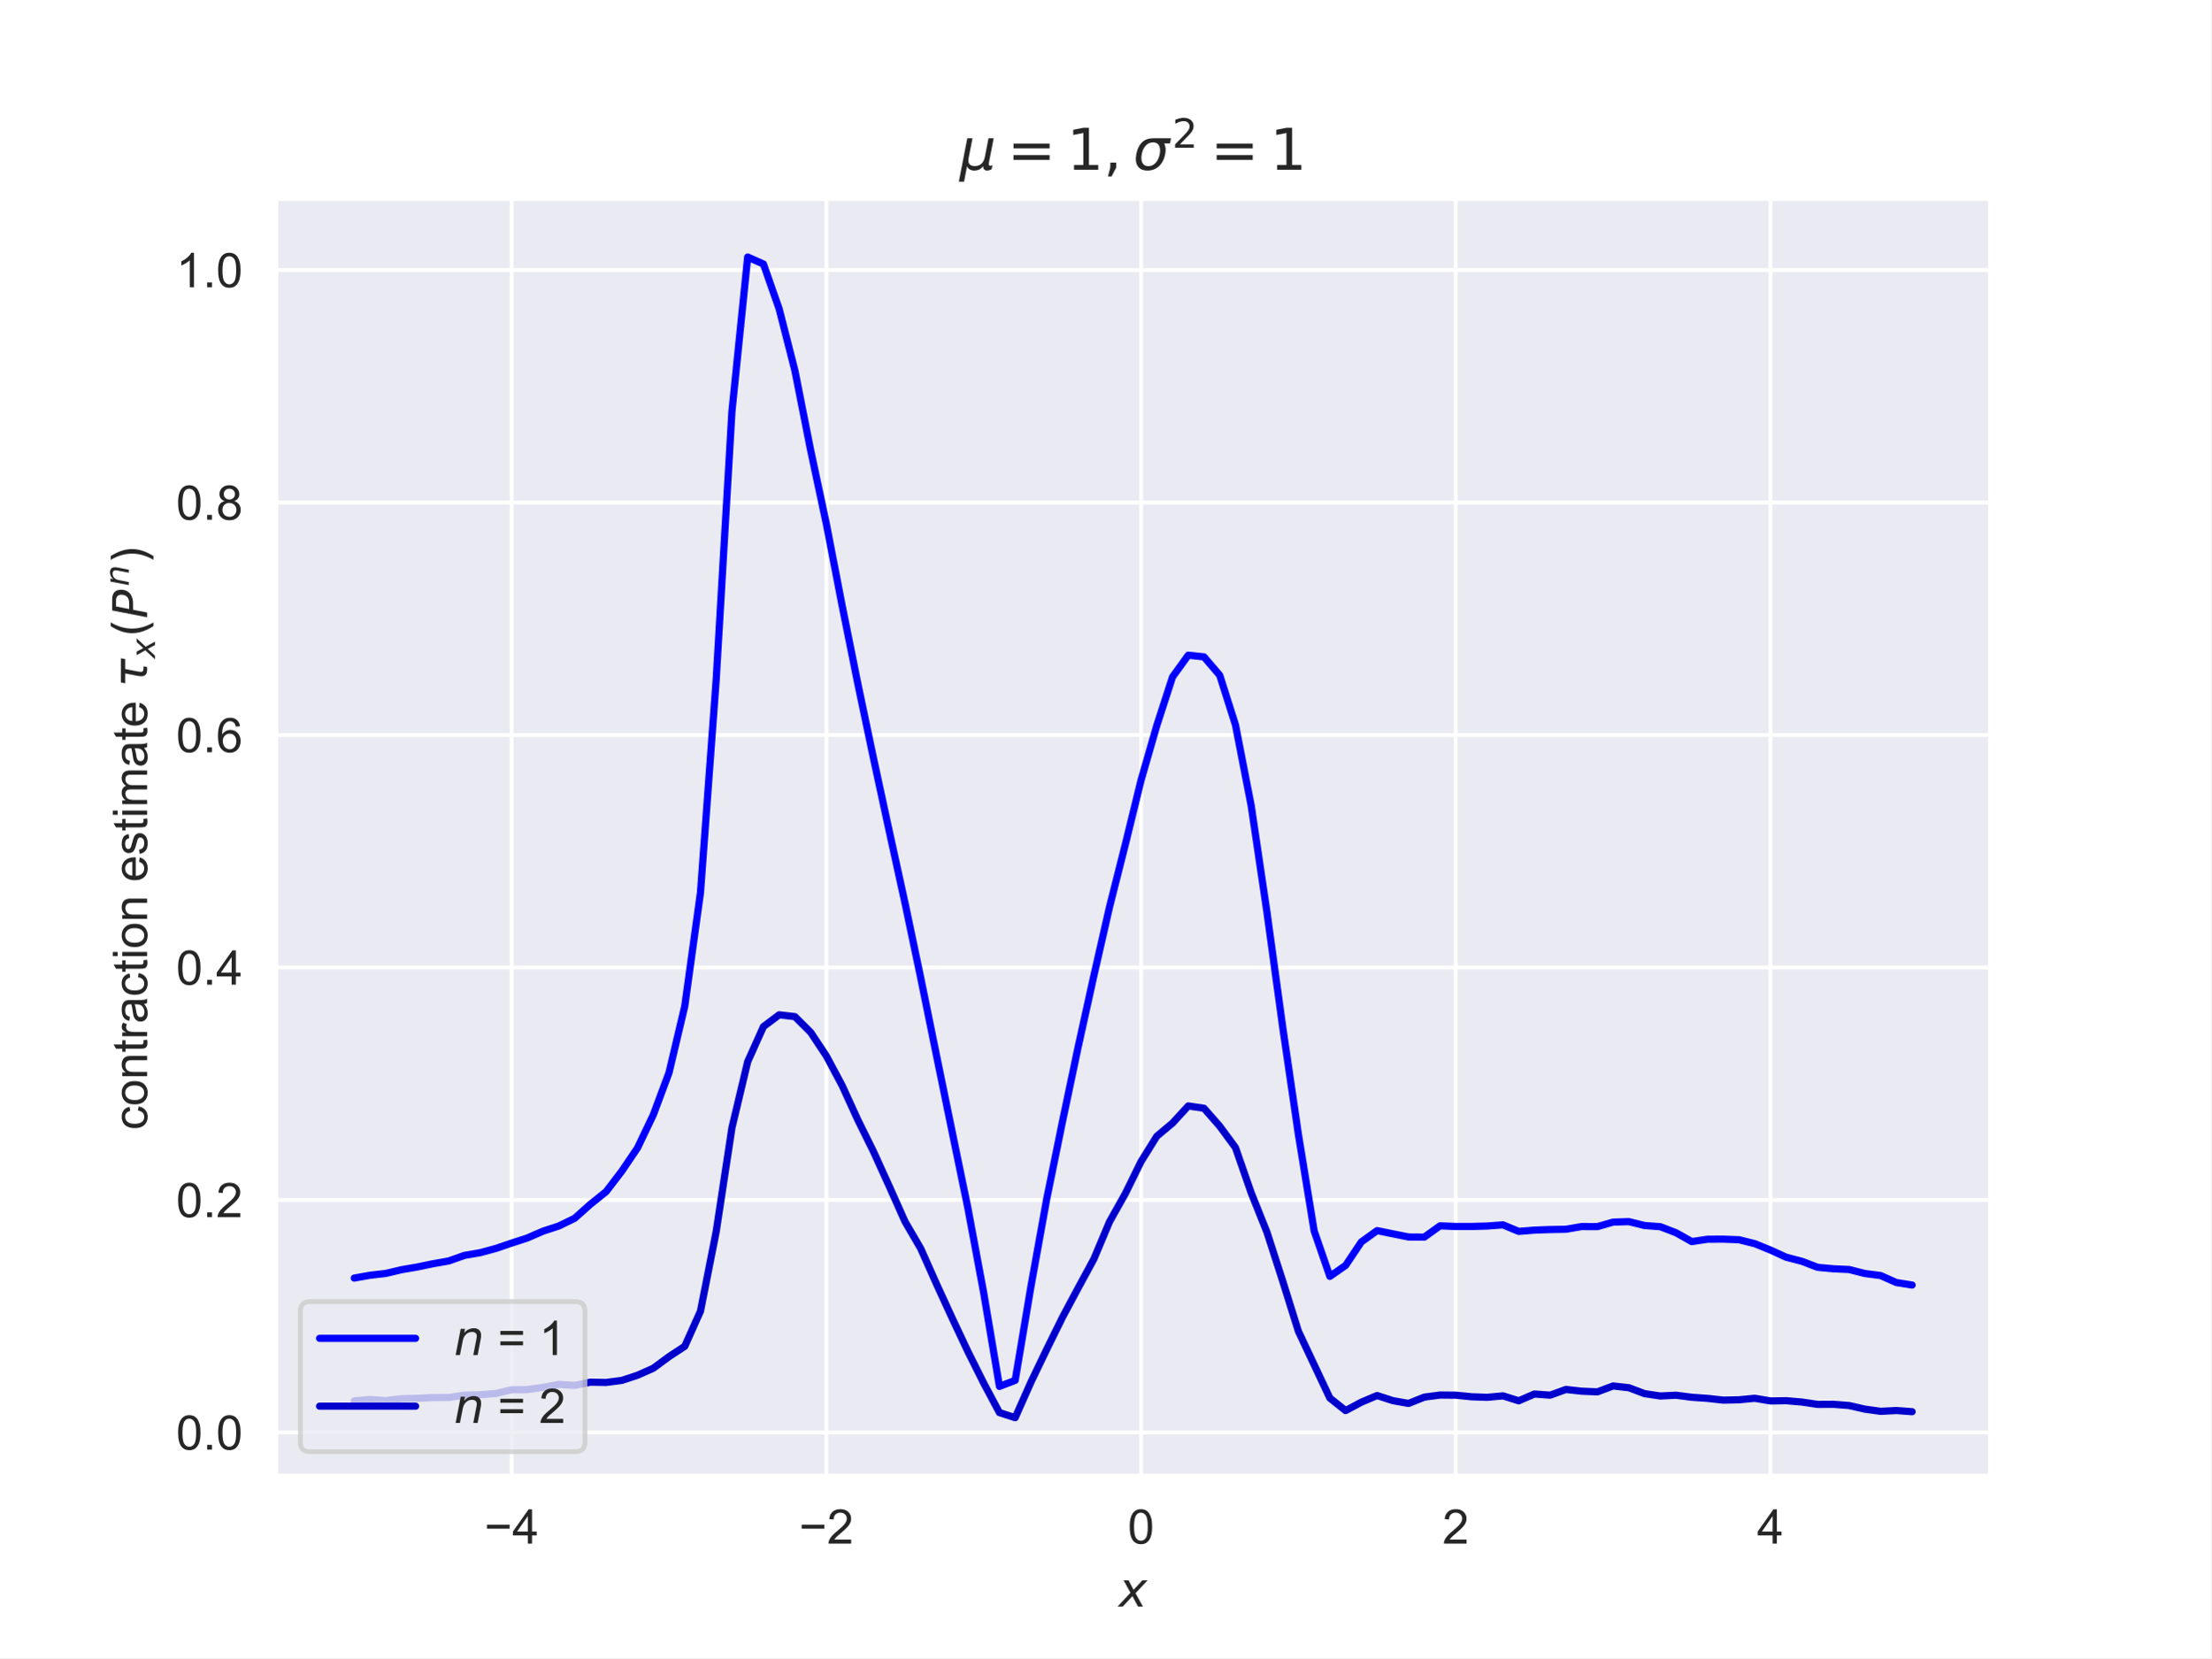
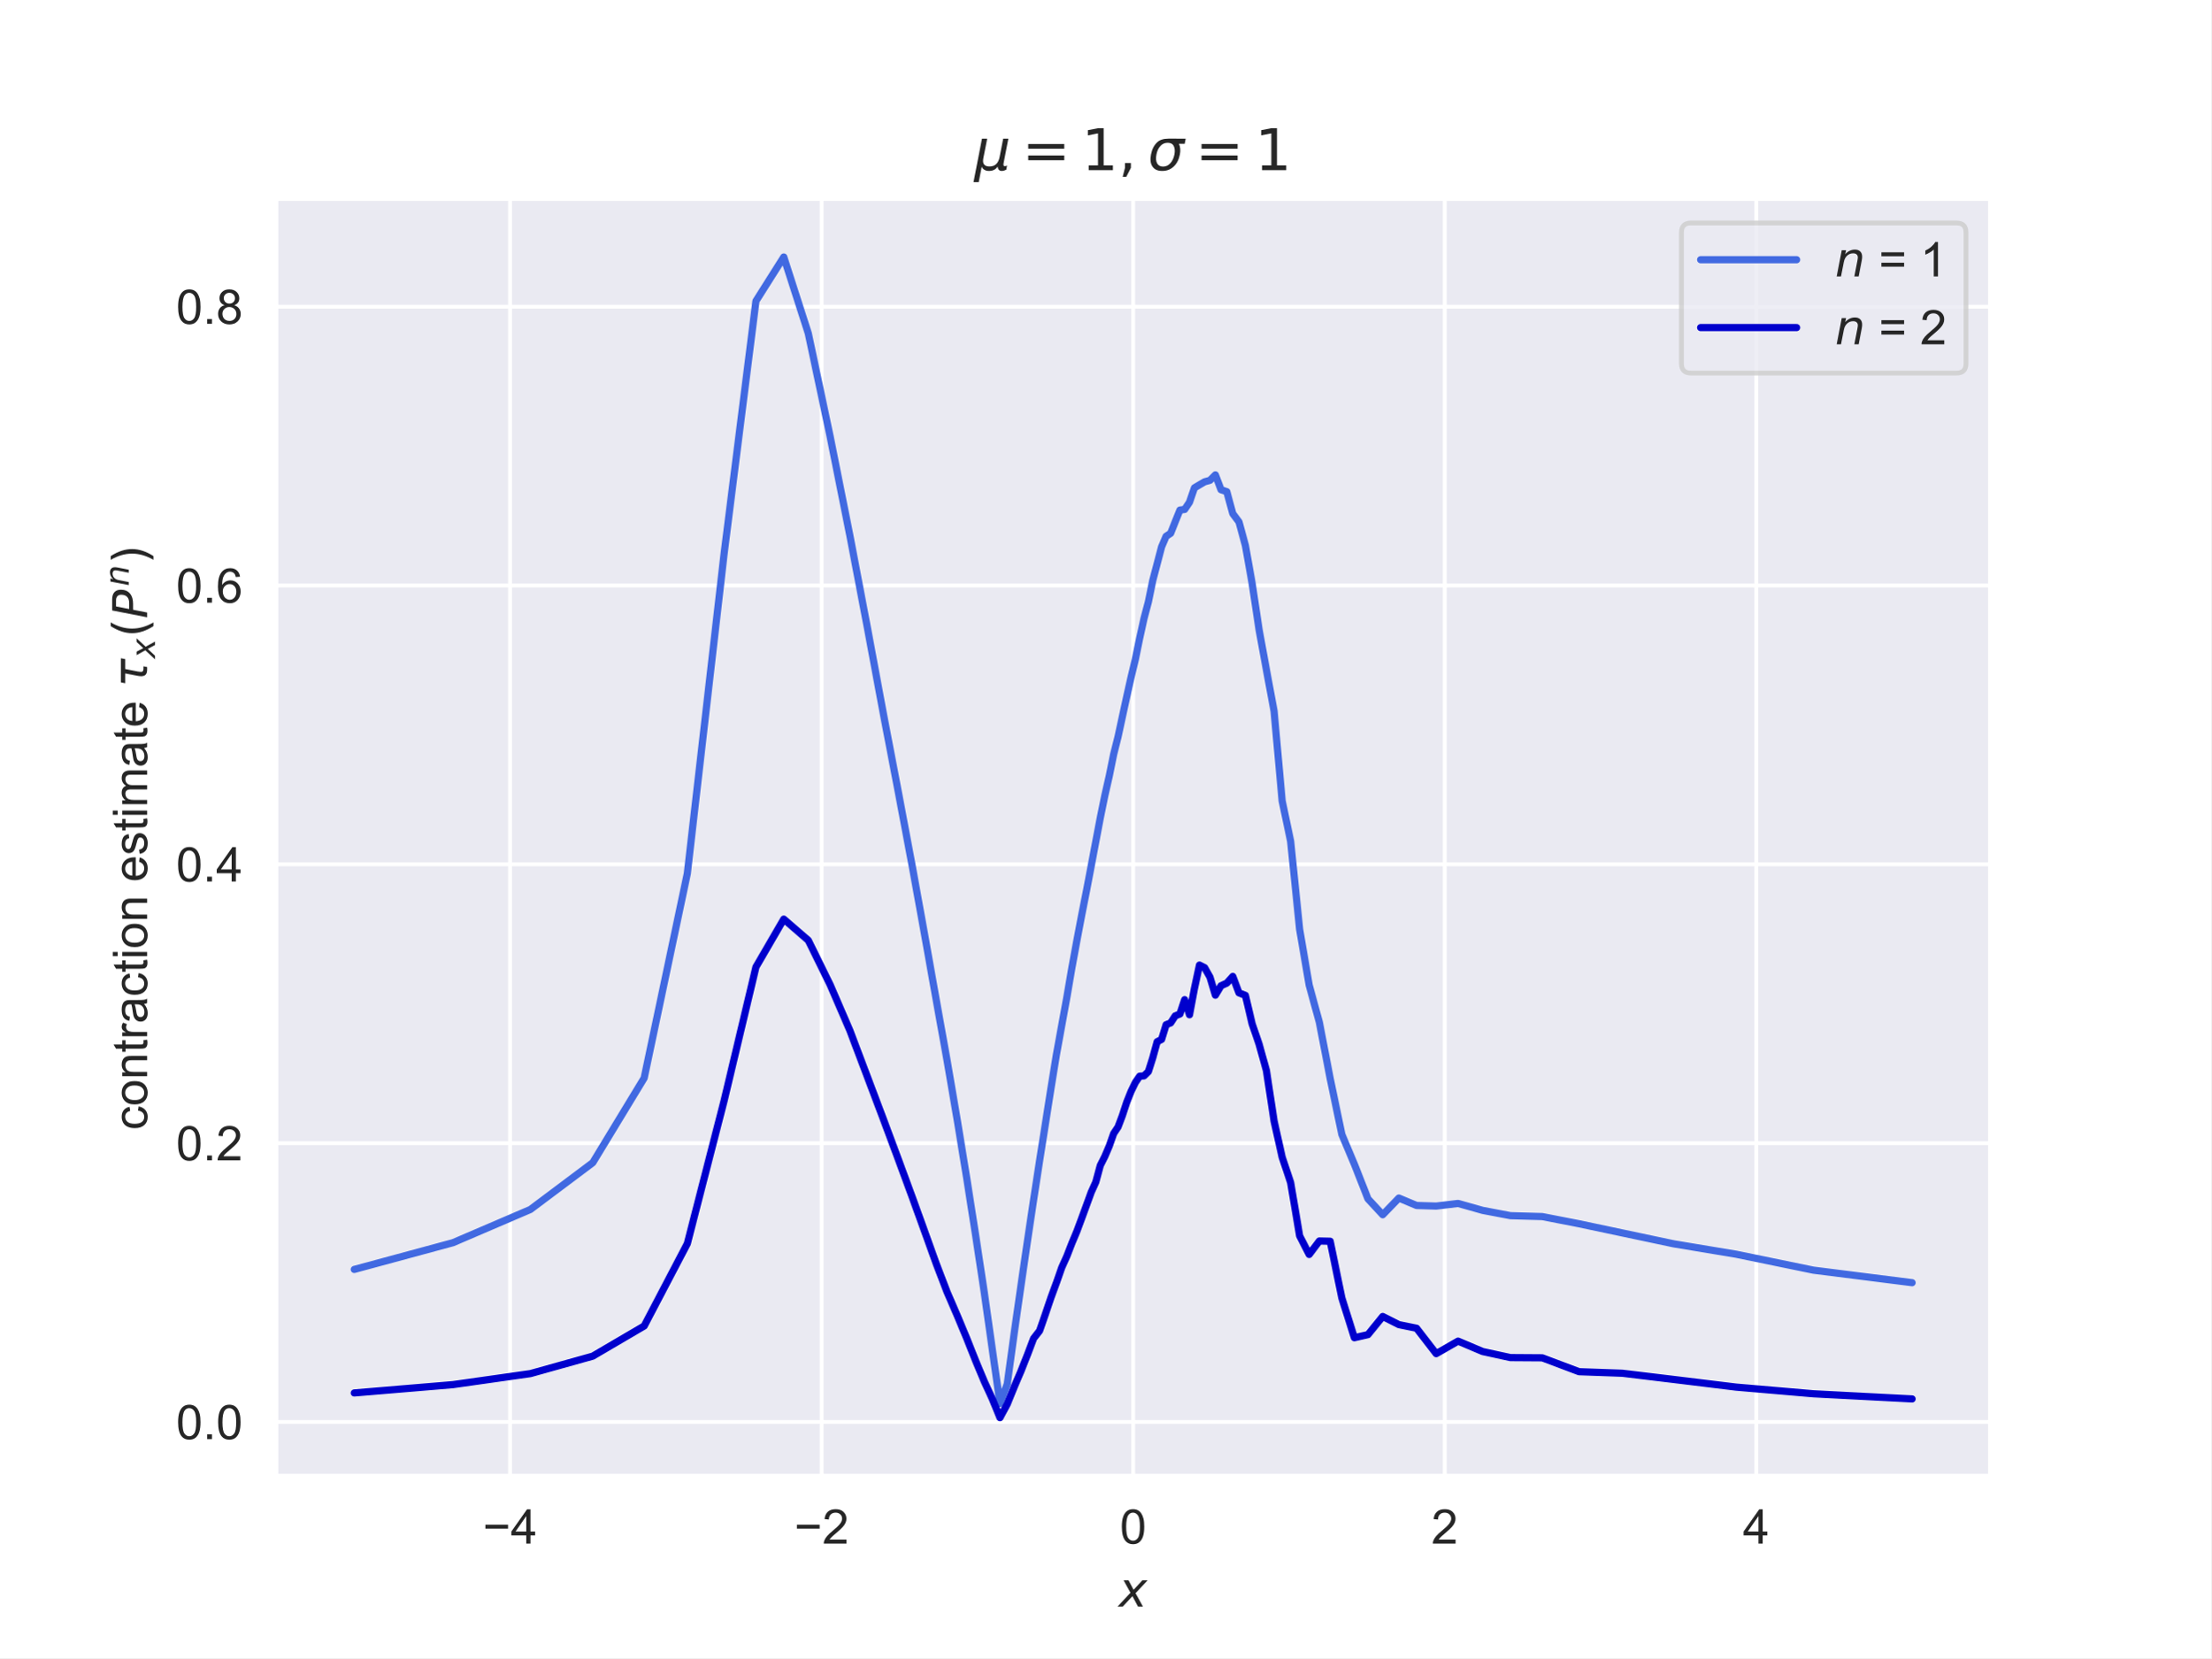
<svg xmlns="http://www.w3.org/2000/svg" xmlns:xlink="http://www.w3.org/1999/xlink" width="460.8pt" height="345.6pt" viewBox="0 0 460.8 345.6" version="1.1">
  <defs>
    <style type="text/css">*{stroke-linejoin: round; stroke-linecap: butt}</style>
  </defs>
  <g id="figure_1">
    <g id="patch_1">
      <path d="M 0 345.6  L 460.8 345.6  L 460.8 0  L 0 0  z " style="fill: #ffffff" />
    </g>
    <g id="axes_1">
      <g id="patch_2">
        <path d="M 57.6 307.584  L 414.72 307.584  L 414.72 41.472  L 57.6 41.472  z " style="fill: #eaeaf2" />
      </g>
      <g id="matplotlib.axis_1">
        <g id="xtick_1">
          <g id="line2d_1">
-             <path d="M 106.626 307.584  L 106.626 41.472  " clip-path="url(#p2a787a9750)" style="fill: none; stroke: #ffffff; stroke-width: 0.8; stroke-linecap: round" />
+             <path d="M 106.298 307.584  L 106.298 41.472  " clip-path="url(#pebc0d4efb3)" style="fill: none; stroke: #ffffff; stroke-width: 0.8; stroke-linecap: round" />
          </g>
          <g id="text_1">
-             <g style="fill: #262626" transform="translate(100.9254 321.7418) scale(0.1 -0.1)">
+             <g style="fill: #262626" transform="translate(100.5974 321.7418) scale(0.1 -0.1)">
              <defs>
                <path id="ArialMT-2212" d="M 3381 1997  L 356 1997  L 356 2522  L 3381 2522  L 3381 1997  z " transform="scale(0.015625)" />
                <path id="ArialMT-34" d="M 2069 0  L 2069 1097  L 81 1097  L 81 1613  L 2172 4581  L 2631 4581  L 2631 1613  L 3250 1613  L 3250 1097  L 2631 1097  L 2631 0  L 2069 0  z M 2069 1613  L 2069 3678  L 634 1613  L 2069 1613  z " transform="scale(0.015625)" />
              </defs>
              <use xlink:href="#ArialMT-2212" />
              <use xlink:href="#ArialMT-34" transform="translate(58.39844 0)" />
            </g>
          </g>
        </g>
        <g id="xtick_2">
          <g id="line2d_2">
-             <path d="M 172.213 307.584  L 172.213 41.472  " clip-path="url(#p2a787a9750)" style="fill: none; stroke: #ffffff; stroke-width: 0.8; stroke-linecap: round" />
+             <path d="M 171.229 307.584  L 171.229 41.472  " clip-path="url(#pebc0d4efb3)" style="fill: none; stroke: #ffffff; stroke-width: 0.8; stroke-linecap: round" />
          </g>
          <g id="text_2">
-             <g style="fill: #262626" transform="translate(166.5122 321.7418) scale(0.1 -0.1)">
+             <g style="fill: #262626" transform="translate(165.5283 321.7418) scale(0.1 -0.1)">
              <defs>
                <path id="ArialMT-32" d="M 3222 541  L 3222 0  L 194 0  Q 188 203 259 391  Q 375 700 629 1000  Q 884 1300 1366 1694  Q 2113 2306 2375 2664  Q 2638 3022 2638 3341  Q 2638 3675 2398 3904  Q 2159 4134 1775 4134  Q 1369 4134 1125 3890  Q 881 3647 878 3216  L 300 3275  Q 359 3922 746 4261  Q 1134 4600 1788 4600  Q 2447 4600 2831 4234  Q 3216 3869 3216 3328  Q 3216 3053 3103 2787  Q 2991 2522 2730 2228  Q 2469 1934 1863 1422  Q 1356 997 1212 845  Q 1069 694 975 541  L 3222 541  z " transform="scale(0.015625)" />
              </defs>
              <use xlink:href="#ArialMT-2212" />
              <use xlink:href="#ArialMT-32" transform="translate(58.39844 0)" />
            </g>
          </g>
        </g>
        <g id="xtick_3">
          <g id="line2d_3">
-             <path d="M 237.8 307.584  L 237.8 41.472  " clip-path="url(#p2a787a9750)" style="fill: none; stroke: #ffffff; stroke-width: 0.8; stroke-linecap: round" />
+             <path d="M 236.16 307.584  L 236.16 41.472  " clip-path="url(#pebc0d4efb3)" style="fill: none; stroke: #ffffff; stroke-width: 0.8; stroke-linecap: round" />
          </g>
          <g id="text_3">
-             <g style="fill: #262626" transform="translate(235.0194 321.7418) scale(0.1 -0.1)">
+             <g style="fill: #262626" transform="translate(233.3795 321.7418) scale(0.1 -0.1)">
              <defs>
                <path id="ArialMT-30" d="M 266 2259  Q 266 3072 433 3567  Q 600 4063 929 4331  Q 1259 4600 1759 4600  Q 2128 4600 2406 4451  Q 2684 4303 2865 4023  Q 3047 3744 3150 3342  Q 3253 2941 3253 2259  Q 3253 1453 3087 958  Q 2922 463 2592 192  Q 2263 -78 1759 -78  Q 1097 -78 719 397  Q 266 969 266 2259  z M 844 2259  Q 844 1131 1108 757  Q 1372 384 1759 384  Q 2147 384 2411 759  Q 2675 1134 2675 2259  Q 2675 3391 2411 3762  Q 2147 4134 1753 4134  Q 1366 4134 1134 3806  Q 844 3388 844 2259  z " transform="scale(0.015625)" />
              </defs>
              <use xlink:href="#ArialMT-30" />
            </g>
          </g>
        </g>
        <g id="xtick_4">
          <g id="line2d_4">
-             <path d="M 303.387 307.584  L 303.387 41.472  " clip-path="url(#p2a787a9750)" style="fill: none; stroke: #ffffff; stroke-width: 0.8; stroke-linecap: round" />
+             <path d="M 301.091 307.584  L 301.091 41.472  " clip-path="url(#pebc0d4efb3)" style="fill: none; stroke: #ffffff; stroke-width: 0.8; stroke-linecap: round" />
          </g>
          <g id="text_4">
-             <g style="fill: #262626" transform="translate(300.6062 321.7418) scale(0.1 -0.1)">
+             <g style="fill: #262626" transform="translate(298.3104 321.7418) scale(0.1 -0.1)">
              <use xlink:href="#ArialMT-32" />
            </g>
          </g>
        </g>
        <g id="xtick_5">
          <g id="line2d_5">
-             <path d="M 368.974 307.584  L 368.974 41.472  " clip-path="url(#p2a787a9750)" style="fill: none; stroke: #ffffff; stroke-width: 0.8; stroke-linecap: round" />
+             <path d="M 366.022 307.584  L 366.022 41.472  " clip-path="url(#pebc0d4efb3)" style="fill: none; stroke: #ffffff; stroke-width: 0.8; stroke-linecap: round" />
          </g>
          <g id="text_5">
-             <g style="fill: #262626" transform="translate(366.193 321.7418) scale(0.1 -0.1)">
+             <g style="fill: #262626" transform="translate(363.2413 321.7418) scale(0.1 -0.1)">
              <use xlink:href="#ArialMT-34" />
            </g>
          </g>
        </g>
        <g id="text_6">
          <g style="fill: #262626" transform="translate(233.16 334.8871) scale(0.1 -0.1)">
            <defs>
              <path id="DejaVuSans-Oblique-78" d="M 3841 3500  L 2234 1784  L 3219 0  L 2559 0  L 1819 1388  L 531 0  L -166 0  L 1556 1844  L 641 3500  L 1300 3500  L 1972 2234  L 3144 3500  L 3841 3500  z " transform="scale(0.015625)" />
            </defs>
            <use xlink:href="#DejaVuSans-Oblique-78" transform="translate(0 0.3125)" />
          </g>
        </g>
      </g>
      <g id="matplotlib.axis_2">
        <g id="ytick_1">
          <g id="line2d_6">
-             <path d="M 57.6 298.573  L 414.72 298.573  " clip-path="url(#p2a787a9750)" style="fill: none; stroke: #ffffff; stroke-width: 0.8; stroke-linecap: round" />
+             <path d="M 57.6 296.385  L 414.72 296.385  " clip-path="url(#pebc0d4efb3)" style="fill: none; stroke: #ffffff; stroke-width: 0.8; stroke-linecap: round" />
          </g>
          <g id="text_7">
-             <g style="fill: #262626" transform="translate(36.7 302.1515) scale(0.1 -0.1)">
+             <g style="fill: #262626" transform="translate(36.7 299.9639) scale(0.1 -0.1)">
              <defs>
                <path id="ArialMT-2e" d="M 581 0  L 581 641  L 1222 641  L 1222 0  L 581 0  z " transform="scale(0.015625)" />
              </defs>
              <use xlink:href="#ArialMT-30" />
              <use xlink:href="#ArialMT-2e" transform="translate(55.61523 0)" />
              <use xlink:href="#ArialMT-30" transform="translate(83.39844 0)" />
            </g>
          </g>
        </g>
        <g id="ytick_2">
          <g id="line2d_7">
-             <path d="M 57.6 250.115  L 414.72 250.115  " clip-path="url(#p2a787a9750)" style="fill: none; stroke: #ffffff; stroke-width: 0.8; stroke-linecap: round" />
+             <path d="M 57.6 238.267  L 414.72 238.267  " clip-path="url(#pebc0d4efb3)" style="fill: none; stroke: #ffffff; stroke-width: 0.8; stroke-linecap: round" />
          </g>
          <g id="text_8">
-             <g style="fill: #262626" transform="translate(36.7 253.694) scale(0.1 -0.1)">
+             <g style="fill: #262626" transform="translate(36.7 241.8462) scale(0.1 -0.1)">
              <use xlink:href="#ArialMT-30" />
              <use xlink:href="#ArialMT-2e" transform="translate(55.61523 0)" />
              <use xlink:href="#ArialMT-32" transform="translate(83.39844 0)" />
            </g>
          </g>
        </g>
        <g id="ytick_3">
          <g id="line2d_8">
-             <path d="M 57.6 201.658  L 414.72 201.658  " clip-path="url(#p2a787a9750)" style="fill: none; stroke: #ffffff; stroke-width: 0.8; stroke-linecap: round" />
+             <path d="M 57.6 180.15  L 414.72 180.15  " clip-path="url(#pebc0d4efb3)" style="fill: none; stroke: #ffffff; stroke-width: 0.8; stroke-linecap: round" />
          </g>
          <g id="text_9">
-             <g style="fill: #262626" transform="translate(36.7 205.2366) scale(0.1 -0.1)">
+             <g style="fill: #262626" transform="translate(36.7 183.7286) scale(0.1 -0.1)">
              <use xlink:href="#ArialMT-30" />
              <use xlink:href="#ArialMT-2e" transform="translate(55.61523 0)" />
              <use xlink:href="#ArialMT-34" transform="translate(83.39844 0)" />
            </g>
          </g>
        </g>
        <g id="ytick_4">
          <g id="line2d_9">
-             <path d="M 57.6 153.2  L 414.72 153.2  " clip-path="url(#p2a787a9750)" style="fill: none; stroke: #ffffff; stroke-width: 0.8; stroke-linecap: round" />
+             <path d="M 57.6 122.032  L 414.72 122.032  " clip-path="url(#pebc0d4efb3)" style="fill: none; stroke: #ffffff; stroke-width: 0.8; stroke-linecap: round" />
          </g>
          <g id="text_10">
-             <g style="fill: #262626" transform="translate(36.7 156.7792) scale(0.1 -0.1)">
+             <g style="fill: #262626" transform="translate(36.7 125.6109) scale(0.1 -0.1)">
              <defs>
                <path id="ArialMT-36" d="M 3184 3459  L 2625 3416  Q 2550 3747 2413 3897  Q 2184 4138 1850 4138  Q 1581 4138 1378 3988  Q 1113 3794 959 3422  Q 806 3050 800 2363  Q 1003 2672 1297 2822  Q 1591 2972 1913 2972  Q 2475 2972 2870 2558  Q 3266 2144 3266 1488  Q 3266 1056 3080 686  Q 2894 316 2569 119  Q 2244 -78 1831 -78  Q 1128 -78 684 439  Q 241 956 241 2144  Q 241 3472 731 4075  Q 1159 4600 1884 4600  Q 2425 4600 2770 4297  Q 3116 3994 3184 3459  z M 888 1484  Q 888 1194 1011 928  Q 1134 663 1356 523  Q 1578 384 1822 384  Q 2178 384 2434 671  Q 2691 959 2691 1453  Q 2691 1928 2437 2201  Q 2184 2475 1800 2475  Q 1419 2475 1153 2201  Q 888 1928 888 1484  z " transform="scale(0.015625)" />
              </defs>
              <use xlink:href="#ArialMT-30" />
              <use xlink:href="#ArialMT-2e" transform="translate(55.61523 0)" />
              <use xlink:href="#ArialMT-36" transform="translate(83.39844 0)" />
            </g>
          </g>
        </g>
        <g id="ytick_5">
          <g id="line2d_10">
-             <path d="M 57.6 104.743  L 414.72 104.743  " clip-path="url(#p2a787a9750)" style="fill: none; stroke: #ffffff; stroke-width: 0.8; stroke-linecap: round" />
+             <path d="M 57.6 63.914  L 414.72 63.914  " clip-path="url(#pebc0d4efb3)" style="fill: none; stroke: #ffffff; stroke-width: 0.8; stroke-linecap: round" />
          </g>
          <g id="text_11">
-             <g style="fill: #262626" transform="translate(36.7 108.3218) scale(0.1 -0.1)">
+             <g style="fill: #262626" transform="translate(36.7 67.49324) scale(0.1 -0.1)">
              <defs>
                <path id="ArialMT-38" d="M 1131 2484  Q 781 2613 612 2850  Q 444 3088 444 3419  Q 444 3919 803 4259  Q 1163 4600 1759 4600  Q 2359 4600 2725 4251  Q 3091 3903 3091 3403  Q 3091 3084 2923 2848  Q 2756 2613 2416 2484  Q 2838 2347 3058 2040  Q 3278 1734 3278 1309  Q 3278 722 2862 322  Q 2447 -78 1769 -78  Q 1091 -78 675 323  Q 259 725 259 1325  Q 259 1772 486 2073  Q 713 2375 1131 2484  z M 1019 3438  Q 1019 3113 1228 2906  Q 1438 2700 1772 2700  Q 2097 2700 2305 2904  Q 2513 3109 2513 3406  Q 2513 3716 2298 3927  Q 2084 4138 1766 4138  Q 1444 4138 1231 3931  Q 1019 3725 1019 3438  z M 838 1322  Q 838 1081 952 856  Q 1066 631 1291 507  Q 1516 384 1775 384  Q 2178 384 2440 643  Q 2703 903 2703 1303  Q 2703 1709 2433 1975  Q 2163 2241 1756 2241  Q 1359 2241 1098 1978  Q 838 1716 838 1322  z " transform="scale(0.015625)" />
              </defs>
              <use xlink:href="#ArialMT-30" />
              <use xlink:href="#ArialMT-2e" transform="translate(55.61523 0)" />
              <use xlink:href="#ArialMT-38" transform="translate(83.39844 0)" />
            </g>
          </g>
        </g>
-         <g id="ytick_6">
-           <g id="line2d_11">
-             <path d="M 57.6 56.285  L 414.72 56.285  " clip-path="url(#p2a787a9750)" style="fill: none; stroke: #ffffff; stroke-width: 0.8; stroke-linecap: round" />
-           </g>
-           <g id="text_12">
-             <g style="fill: #262626" transform="translate(36.7 59.86432) scale(0.1 -0.1)">
-               <defs>
-                 <path id="ArialMT-31" d="M 2384 0  L 1822 0  L 1822 3584  Q 1619 3391 1289 3197  Q 959 3003 697 2906  L 697 3450  Q 1169 3672 1522 3987  Q 1875 4303 2022 4600  L 2384 4600  L 2384 0  z " transform="scale(0.015625)" />
-               </defs>
-               <use xlink:href="#ArialMT-31" />
-               <use xlink:href="#ArialMT-2e" transform="translate(55.61523 0)" />
-               <use xlink:href="#ArialMT-30" transform="translate(83.39844 0)" />
-             </g>
-           </g>
-         </g>
-         <g id="text_13">
+         <g id="text_12">
          <g style="fill: #262626" transform="translate(30.7125 235.528) rotate(-90) scale(0.1 -0.1)">
            <defs>
              <path id="ArialMT-63" d="M 2588 1216  L 3141 1144  Q 3050 572 2676 248  Q 2303 -75 1759 -75  Q 1078 -75 664 370  Q 250 816 250 1647  Q 250 2184 428 2587  Q 606 2991 970 3192  Q 1334 3394 1763 3394  Q 2303 3394 2647 3120  Q 2991 2847 3088 2344  L 2541 2259  Q 2463 2594 2264 2762  Q 2066 2931 1784 2931  Q 1359 2931 1093 2626  Q 828 2322 828 1663  Q 828 994 1084 691  Q 1341 388 1753 388  Q 2084 388 2306 591  Q 2528 794 2588 1216  z " transform="scale(0.015625)" />
              <path id="ArialMT-6f" d="M 213 1659  Q 213 2581 725 3025  Q 1153 3394 1769 3394  Q 2453 3394 2887 2945  Q 3322 2497 3322 1706  Q 3322 1066 3130 698  Q 2938 331 2570 128  Q 2203 -75 1769 -75  Q 1072 -75 642 372  Q 213 819 213 1659  z M 791 1659  Q 791 1022 1069 705  Q 1347 388 1769 388  Q 2188 388 2466 706  Q 2744 1025 2744 1678  Q 2744 2294 2464 2611  Q 2184 2928 1769 2928  Q 1347 2928 1069 2612  Q 791 2297 791 1659  z " transform="scale(0.015625)" />
              <path id="ArialMT-6e" d="M 422 0  L 422 3319  L 928 3319  L 928 2847  Q 1294 3394 1984 3394  Q 2284 3394 2536 3286  Q 2788 3178 2913 3003  Q 3038 2828 3088 2588  Q 3119 2431 3119 2041  L 3119 0  L 2556 0  L 2556 2019  Q 2556 2363 2490 2533  Q 2425 2703 2258 2804  Q 2091 2906 1866 2906  Q 1506 2906 1245 2678  Q 984 2450 984 1813  L 984 0  L 422 0  z " transform="scale(0.015625)" />
              <path id="ArialMT-74" d="M 1650 503  L 1731 6  Q 1494 -44 1306 -44  Q 1000 -44 831 53  Q 663 150 594 308  Q 525 466 525 972  L 525 2881  L 113 2881  L 113 3319  L 525 3319  L 525 4141  L 1084 4478  L 1084 3319  L 1650 3319  L 1650 2881  L 1084 2881  L 1084 941  Q 1084 700 1114 631  Q 1144 563 1211 522  Q 1278 481 1403 481  Q 1497 481 1650 503  z " transform="scale(0.015625)" />
              <path id="ArialMT-72" d="M 416 0  L 416 3319  L 922 3319  L 922 2816  Q 1116 3169 1280 3281  Q 1444 3394 1641 3394  Q 1925 3394 2219 3213  L 2025 2691  Q 1819 2813 1613 2813  Q 1428 2813 1281 2702  Q 1134 2591 1072 2394  Q 978 2094 978 1738  L 978 0  L 416 0  z " transform="scale(0.015625)" />
              <path id="ArialMT-61" d="M 2588 409  Q 2275 144 1986 34  Q 1697 -75 1366 -75  Q 819 -75 525 192  Q 231 459 231 875  Q 231 1119 342 1320  Q 453 1522 633 1644  Q 813 1766 1038 1828  Q 1203 1872 1538 1913  Q 2219 1994 2541 2106  Q 2544 2222 2544 2253  Q 2544 2597 2384 2738  Q 2169 2928 1744 2928  Q 1347 2928 1158 2789  Q 969 2650 878 2297  L 328 2372  Q 403 2725 575 2942  Q 747 3159 1072 3276  Q 1397 3394 1825 3394  Q 2250 3394 2515 3294  Q 2781 3194 2906 3042  Q 3031 2891 3081 2659  Q 3109 2516 3109 2141  L 3109 1391  Q 3109 606 3145 398  Q 3181 191 3288 0  L 2700 0  Q 2613 175 2588 409  z M 2541 1666  Q 2234 1541 1622 1453  Q 1275 1403 1131 1340  Q 988 1278 909 1158  Q 831 1038 831 891  Q 831 666 1001 516  Q 1172 366 1500 366  Q 1825 366 2078 508  Q 2331 650 2450 897  Q 2541 1088 2541 1459  L 2541 1666  z " transform="scale(0.015625)" />
              <path id="ArialMT-69" d="M 425 3934  L 425 4581  L 988 4581  L 988 3934  L 425 3934  z M 425 0  L 425 3319  L 988 3319  L 988 0  L 425 0  z " transform="scale(0.015625)" />
              <path id="ArialMT-20" transform="scale(0.015625)" />
              <path id="ArialMT-65" d="M 2694 1069  L 3275 997  Q 3138 488 2766 206  Q 2394 -75 1816 -75  Q 1088 -75 661 373  Q 234 822 234 1631  Q 234 2469 665 2931  Q 1097 3394 1784 3394  Q 2450 3394 2872 2941  Q 3294 2488 3294 1666  Q 3294 1616 3291 1516  L 816 1516  Q 847 969 1125 678  Q 1403 388 1819 388  Q 2128 388 2347 550  Q 2566 713 2694 1069  z M 847 1978  L 2700 1978  Q 2663 2397 2488 2606  Q 2219 2931 1791 2931  Q 1403 2931 1139 2672  Q 875 2413 847 1978  z " transform="scale(0.015625)" />
              <path id="ArialMT-73" d="M 197 991  L 753 1078  Q 800 744 1014 566  Q 1228 388 1613 388  Q 2000 388 2187 545  Q 2375 703 2375 916  Q 2375 1106 2209 1216  Q 2094 1291 1634 1406  Q 1016 1563 777 1677  Q 538 1791 414 1992  Q 291 2194 291 2438  Q 291 2659 392 2848  Q 494 3038 669 3163  Q 800 3259 1026 3326  Q 1253 3394 1513 3394  Q 1903 3394 2198 3281  Q 2494 3169 2634 2976  Q 2775 2784 2828 2463  L 2278 2388  Q 2241 2644 2061 2787  Q 1881 2931 1553 2931  Q 1166 2931 1000 2803  Q 834 2675 834 2503  Q 834 2394 903 2306  Q 972 2216 1119 2156  Q 1203 2125 1616 2013  Q 2213 1853 2448 1751  Q 2684 1650 2818 1456  Q 2953 1263 2953 975  Q 2953 694 2789 445  Q 2625 197 2315 61  Q 2006 -75 1616 -75  Q 969 -75 630 194  Q 291 463 197 991  z " transform="scale(0.015625)" />
              <path id="ArialMT-6d" d="M 422 0  L 422 3319  L 925 3319  L 925 2853  Q 1081 3097 1340 3245  Q 1600 3394 1931 3394  Q 2300 3394 2536 3241  Q 2772 3088 2869 2813  Q 3263 3394 3894 3394  Q 4388 3394 4653 3120  Q 4919 2847 4919 2278  L 4919 0  L 4359 0  L 4359 2091  Q 4359 2428 4304 2576  Q 4250 2725 4106 2815  Q 3963 2906 3769 2906  Q 3419 2906 3187 2673  Q 2956 2441 2956 1928  L 2956 0  L 2394 0  L 2394 2156  Q 2394 2531 2256 2718  Q 2119 2906 1806 2906  Q 1569 2906 1367 2781  Q 1166 2656 1075 2415  Q 984 2175 984 1722  L 984 0  L 422 0  z " transform="scale(0.015625)" />
              <path id="DejaVuSans-Oblique-3c4" d="M 2103 638  Q 2188 488 2525 488  L 2800 488  L 2706 0  L 2363 0  Q 1800 0 1600 300  Q 1403 606 1534 1269  L 1856 2925  L 541 2925  L 653 3500  L 3881 3500  L 3769 2925  L 2444 2925  L 2113 1234  Q 2025 781 2103 638  z " transform="scale(0.015625)" />
              <path id="DejaVuSans-28" d="M 1984 4856  Q 1566 4138 1362 3434  Q 1159 2731 1159 2009  Q 1159 1288 1364 580  Q 1569 -128 1984 -844  L 1484 -844  Q 1016 -109 783 600  Q 550 1309 550 2009  Q 550 2706 781 3412  Q 1013 4119 1484 4856  L 1984 4856  z " transform="scale(0.015625)" />
              <path id="DejaVuSans-Oblique-50" d="M 1081 4666  L 2541 4666  Q 3178 4666 3512 4369  Q 3847 4072 3847 3500  Q 3847 2731 3353 2303  Q 2859 1875 1966 1875  L 1172 1875  L 806 0  L 172 0  L 1081 4666  z M 1613 4147  L 1275 2394  L 2069 2394  Q 2606 2394 2893 2669  Q 3181 2944 3181 3456  Q 3181 3784 2986 3965  Q 2791 4147 2438 4147  L 1613 4147  z " transform="scale(0.015625)" />
              <path id="DejaVuSans-Oblique-6e" d="M 3566 2113  L 3156 0  L 2578 0  L 2988 2091  Q 3016 2238 3031 2350  Q 3047 2463 3047 2528  Q 3047 2791 2881 2937  Q 2716 3084 2419 3084  Q 1956 3084 1622 2776  Q 1288 2469 1184 1941  L 800 0  L 225 0  L 903 3500  L 1478 3500  L 1363 2950  Q 1603 3253 1940 3418  Q 2278 3584 2650 3584  Q 3113 3584 3367 3334  Q 3622 3084 3622 2631  Q 3622 2519 3608 2391  Q 3594 2263 3566 2113  z " transform="scale(0.015625)" />
              <path id="DejaVuSans-29" d="M 513 4856  L 1013 4856  Q 1481 4119 1714 3412  Q 1947 2706 1947 2009  Q 1947 1309 1714 600  Q 1481 -109 1013 -844  L 513 -844  Q 928 -128 1133 580  Q 1338 1288 1338 2009  Q 1338 2731 1133 3434  Q 928 4138 513 4856  z " transform="scale(0.015625)" />
            </defs>
            <use xlink:href="#ArialMT-63" transform="translate(0 0.51875)" />
            <use xlink:href="#ArialMT-6f" transform="translate(50 0.51875)" />
            <use xlink:href="#ArialMT-6e" transform="translate(105.6152 0.51875)" />
            <use xlink:href="#ArialMT-74" transform="translate(161.2305 0.51875)" />
            <use xlink:href="#ArialMT-72" transform="translate(189.0137 0.51875)" />
            <use xlink:href="#ArialMT-61" transform="translate(222.3145 0.51875)" />
            <use xlink:href="#ArialMT-63" transform="translate(277.9297 0.51875)" />
            <use xlink:href="#ArialMT-74" transform="translate(327.9297 0.51875)" />
            <use xlink:href="#ArialMT-69" transform="translate(355.7129 0.51875)" />
            <use xlink:href="#ArialMT-6f" transform="translate(377.9297 0.51875)" />
            <use xlink:href="#ArialMT-6e" transform="translate(433.5449 0.51875)" />
            <use xlink:href="#ArialMT-20" transform="translate(489.1602 0.51875)" />
            <use xlink:href="#ArialMT-65" transform="translate(516.9434 0.51875)" />
            <use xlink:href="#ArialMT-73" transform="translate(572.5586 0.51875)" />
            <use xlink:href="#ArialMT-74" transform="translate(622.5586 0.51875)" />
            <use xlink:href="#ArialMT-69" transform="translate(650.3418 0.51875)" />
            <use xlink:href="#ArialMT-6d" transform="translate(672.5586 0.51875)" />
            <use xlink:href="#ArialMT-61" transform="translate(755.8594 0.51875)" />
            <use xlink:href="#ArialMT-74" transform="translate(811.4746 0.51875)" />
            <use xlink:href="#ArialMT-65" transform="translate(839.2578 0.51875)" />
            <use xlink:href="#ArialMT-20" transform="translate(894.873 0.51875)" />
            <use xlink:href="#DejaVuSans-Oblique-3c4" transform="translate(922.6562 0.51875)" />
            <use xlink:href="#DejaVuSans-Oblique-78" transform="translate(982.8613 -15.8875) scale(0.7)" />
            <use xlink:href="#DejaVuSans-28" transform="translate(1027.021 0.51875)" />
            <use xlink:href="#DejaVuSans-Oblique-50" transform="translate(1066.035 0.51875)" />
            <use xlink:href="#DejaVuSans-Oblique-6e" transform="translate(1133.355 38.8) scale(0.7)" />
            <use xlink:href="#DejaVuSans-29" transform="translate(1180.454 0.51875)" />
          </g>
        </g>
      </g>
+       <g id="line2d_11">
+         <path d="M 73.833 264.59  L 94.404 259.016  L 110.529 252.095  L 123.526 242.346  L 134.24 224.702  L 143.237 182.075  L 150.91 115.351  L 157.54 62.741  L 163.336 53.568  L 168.452 69.494  L 173.008 91.031  L 177.097 111.543  L 180.794 130.999  L 184.156 149.108  L 187.232 165.204  L 190.061 180.276  L 192.676 194.735  L 195.103 208.383  L 197.365 220.987  L 199.483 233.413  L 201.471 245.609  L 203.345 257.626  L 205.117 269.356  L 206.797 281.251  L 208.395 292.522  L 209.919 288.445  L 211.376 277.752  L 212.773 267.946  L 214.114 258.716  L 215.406 250.066  L 216.653 241.934  L 217.86 234.258  L 219.029 226.784  L 220.164 219.797  L 221.269 213.705  L 222.345 207.785  L 223.397 201.631  L 224.426 196.019  L 225.435 190.684  L 226.425 185.663  L 227.399 180.535  L 228.358 175.432  L 229.305 170.453  L 230.241 165.838  L 231.167 161.771  L 232.085 157.227  L 232.997 153.586  L 233.904 149.386  L 234.808 145.216  L 235.71 141.186  L 236.61 137.415  L 237.512 133.002  L 238.416 128.891  L 239.323 125.458  L 240.235 121.002  L 241.153 117.499  L 242.079 113.978  L 243.015 111.773  L 243.962 111.155  L 244.921 108.744  L 245.895 106.319  L 246.885 106.18  L 247.894 104.675  L 248.923 101.679  L 249.975 101.048  L 251.051 100.419  L 252.156 100.117  L 253.291 98.979  L 254.46 102.067  L 255.667 102.478  L 256.914 107.06  L 258.206 108.777  L 259.547 113.704  L 260.944 121.569  L 262.401 131.276  L 263.925 139.616  L 265.523 148.244  L 267.203 166.917  L 268.975 175.354  L 270.849 193.706  L 272.837 205.342  L 274.955 213.077  L 277.217 224.816  L 279.644 236.453  L 282.259 242.668  L 285.088 249.874  L 288.164 253.192  L 291.526 249.713  L 295.223 251.263  L 299.312 251.384  L 303.868 250.836  L 308.984 252.28  L 314.78 253.387  L 321.41 253.573  L 329.083 255.074  L 338.08 256.982  L 348.794 259.252  L 361.791 261.418  L 377.916 264.743  L 398.487 267.354  " clip-path="url(#pebc0d4efb3)" style="fill: none; stroke: #4169e1; stroke-width: 1.5; stroke-linecap: round" />
+       </g>
      <g id="line2d_12">
-         <path d="M 73.833 266.391  L 77.112 265.807  L 80.391 265.428  L 83.671 264.651  L 86.95 264.087  L 90.229 263.403  L 93.509 262.83  L 96.788 261.667  L 100.067 261.105  L 103.347 260.216  L 106.626 259.1  L 109.905 258.034  L 113.185 256.607  L 116.464 255.539  L 119.743 253.941  L 123.023 251.02  L 126.302 248.387  L 129.581 244.101  L 132.861 239.25  L 136.14 232.376  L 139.42 223.579  L 142.699 209.725  L 145.978 186.042  L 149.258 141.571  L 152.537 85.742  L 155.816 53.568  L 159.096 55.028  L 162.375 64.385  L 165.654 77.229  L 168.934 93.833  L 172.213 109.218  L 175.492 126.199  L 178.772 142.509  L 182.051 158.125  L 185.33 173.294  L 188.61 188.253  L 191.889 203.88  L 195.168 220.01  L 198.448 235.999  L 201.727 251.908  L 205.006 269.505  L 208.286 288.97  L 211.565 287.714  L 214.844 268.159  L 218.124 249.963  L 221.403 233.845  L 224.682 218.247  L 227.962 203.371  L 231.241 188.981  L 234.52 176.003  L 237.8 162.606  L 241.079 151.221  L 244.358 141.099  L 247.638 136.56  L 250.917 136.913  L 254.196 140.746  L 257.476 151.096  L 260.755 167.95  L 264.034 190.112  L 267.314 214.047  L 270.593 236.468  L 273.872 256.556  L 277.152 266.041  L 280.431 263.753  L 283.71 258.858  L 286.99 256.501  L 290.269 257.168  L 293.548 257.829  L 296.828 257.856  L 300.107 255.505  L 303.386 255.638  L 306.666 255.636  L 309.945 255.543  L 313.224 255.3  L 316.504 256.664  L 319.783 256.4  L 323.062 256.278  L 326.342 256.218  L 329.621 255.654  L 332.9 255.667  L 336.18 254.728  L 339.459 254.626  L 342.739 255.438  L 346.018 255.685  L 349.297 256.947  L 352.577 258.789  L 355.856 258.293  L 359.135 258.283  L 362.415 258.4  L 365.694 259.22  L 368.973 260.556  L 372.253 262.049  L 375.532 262.901  L 378.811 264.156  L 382.091 264.458  L 385.37 264.609  L 388.649 265.444  L 391.929 265.867  L 395.208 267.325  L 398.487 267.847  " clip-path="url(#p2a787a9750)" style="fill: none; stroke: #0000ff; stroke-width: 1.5; stroke-linecap: round" />
-       </g>
-       <g id="line2d_13">
-         <path d="M 73.833 291.999  L 77.112 291.695  L 80.391 291.923  L 83.671 291.536  L 86.95 291.453  L 90.229 291.296  L 93.509 291.287  L 96.788 290.795  L 100.067 290.704  L 103.347 290.443  L 106.626 289.674  L 109.905 289.631  L 113.185 289.167  L 116.464 288.553  L 119.743 288.764  L 123.023 288.094  L 126.302 288.153  L 129.581 287.724  L 132.861 286.644  L 136.14 285.188  L 139.42 282.769  L 142.699 280.616  L 145.978 273.281  L 149.258 256.655  L 152.537 235.052  L 155.816 221.284  L 159.096 213.984  L 162.375 211.521  L 165.654 211.894  L 168.934 215.156  L 172.213 220.1  L 175.492 226.244  L 178.772 233.42  L 182.051 240.061  L 185.33 247.281  L 188.61 254.626  L 191.889 260.256  L 195.168 267.624  L 198.448 274.766  L 201.727 281.734  L 205.006 288.294  L 208.286 294.434  L 211.565 295.488  L 214.844 288.088  L 218.124 281.27  L 221.403 274.603  L 224.682 268.472  L 227.962 262.423  L 231.241 254.624  L 234.52 248.781  L 237.8 242.103  L 241.079 236.832  L 244.358 234.088  L 247.638 230.515  L 250.917 230.999  L 254.196 234.735  L 257.476 239.202  L 260.755 248.632  L 264.034 256.824  L 267.314 266.998  L 270.593 277.484  L 273.872 284.453  L 277.152 291.408  L 280.431 294.012  L 283.71 292.262  L 286.99 290.875  L 290.269 291.939  L 293.548 292.523  L 296.828 291.209  L 300.107 290.772  L 303.386 290.801  L 306.666 291.132  L 309.945 291.249  L 313.224 290.944  L 316.504 291.973  L 319.783 290.557  L 323.062 290.798  L 326.342 289.606  L 329.621 289.972  L 332.9 290.112  L 336.18 288.879  L 339.459 289.249  L 342.739 290.48  L 346.018 290.972  L 349.297 290.81  L 352.577 291.241  L 355.856 291.467  L 359.135 291.835  L 362.415 291.766  L 365.694 291.445  L 368.973 292.005  L 372.253 291.953  L 375.532 292.232  L 378.811 292.724  L 382.091 292.705  L 385.37 292.96  L 388.649 293.71  L 391.929 294.168  L 395.208 293.998  L 398.487 294.245  " clip-path="url(#p2a787a9750)" style="fill: none; stroke: #0000cd; stroke-width: 1.5; stroke-linecap: round" />
+         <path d="M 73.833 290.337  L 94.404 288.603  L 110.529 286.307  L 123.526 282.667  L 134.24 276.384  L 143.237 259.21  L 150.91 229.392  L 157.54 201.552  L 163.336 191.574  L 168.452 196  L 173.008 205.272  L 177.097 214.744  L 180.794 224.527  L 184.156 233.436  L 187.232 241.7  L 190.061 249.383  L 192.676 256.614  L 195.103 263.373  L 197.365 269.279  L 199.483 274.189  L 201.471 278.962  L 203.345 283.68  L 205.117 287.92  L 206.797 291.577  L 208.395 295.488  L 209.919 292.639  L 211.376 289.05  L 212.773 285.774  L 214.114 282.383  L 215.406 278.972  L 216.653 277.378  L 217.86 273.9  L 219.029 270.434  L 220.164 267.359  L 221.269 264.196  L 222.345 261.795  L 223.397 259.083  L 224.426 256.626  L 225.435 253.904  L 226.425 251.206  L 227.399 248.521  L 228.358 246.397  L 229.305 242.914  L 230.241 241.051  L 231.167 238.884  L 232.085 236.267  L 232.997 234.905  L 233.904 232.512  L 234.808 229.743  L 235.71 227.497  L 236.61 225.619  L 237.512 224.315  L 238.416 224.243  L 239.323 223.355  L 240.235 220.487  L 241.153 217.128  L 242.079 216.644  L 243.015 213.585  L 243.962 213.21  L 244.921 211.738  L 245.895 211.351  L 246.885 208.365  L 247.894 211.51  L 248.923 206.021  L 249.975 201.151  L 251.051 201.695  L 252.156 203.657  L 253.291 207.425  L 254.46 205.461  L 255.667 204.918  L 256.914 203.517  L 258.206 206.945  L 259.547 207.465  L 260.944 213.391  L 262.401 217.649  L 263.925 223.141  L 265.523 233.667  L 267.203 241.186  L 268.975 246.486  L 270.849 257.594  L 272.837 261.473  L 274.955 258.664  L 277.217 258.715  L 279.644 270.539  L 282.259 278.83  L 285.088 278.179  L 288.164 274.393  L 291.526 276.094  L 295.223 276.854  L 299.312 282.149  L 303.868 279.534  L 308.984 281.702  L 314.78 282.968  L 321.41 283.014  L 329.083 285.908  L 338.08 286.227  L 348.794 287.523  L 361.791 289.117  L 377.916 290.509  L 398.487 291.583  " clip-path="url(#pebc0d4efb3)" style="fill: none; stroke: #0000cd; stroke-width: 1.5; stroke-linecap: round" />
      </g>
      <g id="patch_3">
        <path d="M 57.6 307.584  L 57.6 41.472  " style="fill: none; stroke: #ffffff; stroke-width: 0.8; stroke-linejoin: miter; stroke-linecap: square" />
      </g>
      <g id="patch_4">
        <path d="M 414.72 307.584  L 414.72 41.472  " style="fill: none; stroke: #ffffff; stroke-width: 0.8; stroke-linejoin: miter; stroke-linecap: square" />
      </g>
      <g id="patch_5">
        <path d="M 57.6 307.584  L 414.72 307.584  " style="fill: none; stroke: #ffffff; stroke-width: 0.8; stroke-linejoin: miter; stroke-linecap: square" />
      </g>
      <g id="patch_6">
        <path d="M 57.6 41.472  L 414.72 41.472  " style="fill: none; stroke: #ffffff; stroke-width: 0.8; stroke-linejoin: miter; stroke-linecap: square" />
      </g>
-       <g id="text_14">
-         <g style="fill: #262626" transform="translate(199.98 35.472) scale(0.12 -0.12)">
+       <g id="text_13">
+         <g style="fill: #262626" transform="translate(203.04 35.472) scale(0.12 -0.12)">
          <defs>
            <path id="DejaVuSans-Oblique-3bc" d="M -84 -1331  L 856 3500  L 1434 3500  L 1009 1322  Q 997 1256 987 1175  Q 978 1094 978 1013  Q 978 722 1161 565  Q 1344 409 1684 409  Q 2147 409 2431 671  Q 2716 934 2816 1459  L 3213 3500  L 3788 3500  L 3266 809  Q 3253 750 3248 706  Q 3244 663 3244 628  Q 3244 531 3283 486  Q 3322 441 3406 441  Q 3438 441 3492 456  Q 3547 472 3647 513  L 3559 50  Q 3422 -19 3297 -55  Q 3172 -91 3053 -91  Q 2847 -91 2730 40  Q 2613 172 2613 403  Q 2438 153 2195 31  Q 1953 -91 1625 -91  Q 1334 -91 1117 43  Q 900 178 831 397  L 494 -1331  L -84 -1331  z " transform="scale(0.015625)" />
            <path id="DejaVuSans-3d" d="M 678 2906  L 4684 2906  L 4684 2381  L 678 2381  L 678 2906  z M 678 1631  L 4684 1631  L 4684 1100  L 678 1100  L 678 1631  z " transform="scale(0.015625)" />
            <path id="DejaVuSans-31" d="M 794 531  L 1825 531  L 1825 4091  L 703 3866  L 703 4441  L 1819 4666  L 2450 4666  L 2450 531  L 3481 531  L 3481 0  L 794 0  L 794 531  z " transform="scale(0.015625)" />
            <path id="DejaVuSans-2c" d="M 750 794  L 1409 794  L 1409 256  L 897 -744  L 494 -744  L 750 256  L 750 794  z " transform="scale(0.015625)" />
            <path id="DejaVuSans-Oblique-3c3" d="M 2219 3044  Q 1744 3044 1422 2700  Q 1081 2341 969 1747  Q 844 1119 1044 756  Q 1241 397 1706 397  Q 2166 397 2503 759  Q 2844 1122 2966 1747  Q 3075 2319 2881 2700  Q 2700 3044 2219 3044  z M 2309 3503  L 4219 3500  L 4106 2925  L 3463 2925  Q 3706 2438 3575 1747  Q 3406 888 2884 400  Q 2359 -91 1609 -91  Q 856 -91 525 400  Q 194 888 363 1747  Q 528 2609 1050 3097  Q 1484 3503 2309 3503  z " transform="scale(0.015625)" />
-             <path id="DejaVuSans-32" d="M 1228 531  L 3431 531  L 3431 0  L 469 0  L 469 531  Q 828 903 1448 1529  Q 2069 2156 2228 2338  Q 2531 2678 2651 2914  Q 2772 3150 2772 3378  Q 2772 3750 2511 3984  Q 2250 4219 1831 4219  Q 1534 4219 1204 4116  Q 875 4013 500 3803  L 500 4441  Q 881 4594 1212 4672  Q 1544 4750 1819 4750  Q 2544 4750 2975 4387  Q 3406 4025 3406 3419  Q 3406 3131 3298 2873  Q 3191 2616 2906 2266  Q 2828 2175 2409 1742  Q 1991 1309 1228 531  z " transform="scale(0.015625)" />
          </defs>
-           <use xlink:href="#DejaVuSans-Oblique-3bc" transform="translate(0 0.765625)" />
-           <use xlink:href="#DejaVuSans-3d" transform="translate(83.10547 0.765625)" />
-           <use xlink:href="#DejaVuSans-31" transform="translate(186.377 0.765625)" />
-           <use xlink:href="#DejaVuSans-2c" transform="translate(250 0.765625)" />
-           <use xlink:href="#DejaVuSans-Oblique-3c3" transform="translate(301.2695 0.765625)" />
-           <use xlink:href="#DejaVuSans-32" transform="translate(369.1211 39.04688) scale(0.7)" />
-           <use xlink:href="#DejaVuSans-3d" transform="translate(435.8741 0.765625)" />
-           <use xlink:href="#DejaVuSans-31" transform="translate(539.1456 0.765625)" />
+           <use xlink:href="#DejaVuSans-Oblique-3bc" transform="translate(0 0.09375)" />
+           <use xlink:href="#DejaVuSans-3d" transform="translate(83.10547 0.09375)" />
+           <use xlink:href="#DejaVuSans-31" transform="translate(186.377 0.09375)" />
+           <use xlink:href="#DejaVuSans-2c" transform="translate(250 0.09375)" />
+           <use xlink:href="#DejaVuSans-Oblique-3c3" transform="translate(301.2695 0.09375)" />
+           <use xlink:href="#DejaVuSans-3d" transform="translate(384.1309 0.09375)" />
+           <use xlink:href="#DejaVuSans-31" transform="translate(487.4023 0.09375)" />
        </g>
      </g>
      <g id="legend_1">
        <g id="patch_7">
-           <path d="M 64.6 302.584  L 119.9 302.584  Q 121.9 302.584 121.9 300.584  L 121.9 273.293  Q 121.9 271.293 119.9 271.293  L 64.6 271.293  Q 62.6 271.293 62.6 273.293  L 62.6 300.584  Q 62.6 302.584 64.6 302.584  z " style="fill: #eaeaf2; opacity: 0.8; stroke: #cccccc; stroke-linejoin: miter" />
-         </g>
-         <g id="line2d_14">
-           <path d="M 66.6 278.951  L 76.6 278.951  L 86.6 278.951  " style="fill: none; stroke: #0000ff; stroke-width: 1.5; stroke-linecap: round" />
-         </g>
-         <g id="text_15">
-           <g style="fill: #262626" transform="translate(94.6 282.4512) scale(0.1 -0.1)">
+           <path d="M 352.42 77.763  L 407.72 77.763  Q 409.72 77.763 409.72 75.763  L 409.72 48.472  Q 409.72 46.472 407.72 46.472  L 352.42 46.472  Q 350.42 46.472 350.42 48.472  L 350.42 75.763  Q 350.42 77.763 352.42 77.763  z " style="fill: #eaeaf2; opacity: 0.8; stroke: #cccccc; stroke-linejoin: miter" />
+         </g>
+         <g id="line2d_13">
+           <path d="M 354.42 54.13  L 364.42 54.13  L 374.42 54.13  " style="fill: none; stroke: #4169e1; stroke-width: 1.5; stroke-linecap: round" />
+         </g>
+         <g id="text_14">
+           <g style="fill: #262626" transform="translate(382.42 57.62981) scale(0.1 -0.1)">
            <defs>
              <path id="ArialMT-3d" d="M 3381 2694  L 356 2694  L 356 3219  L 3381 3219  L 3381 2694  z M 3381 1303  L 356 1303  L 356 1828  L 3381 1828  L 3381 1303  z " transform="scale(0.015625)" />
+               <path id="ArialMT-31" d="M 2384 0  L 1822 0  L 1822 3584  Q 1619 3391 1289 3197  Q 959 3003 697 2906  L 697 3450  Q 1169 3672 1522 3987  Q 1875 4303 2022 4600  L 2384 4600  L 2384 0  z " transform="scale(0.015625)" />
            </defs>
            <use xlink:href="#DejaVuSans-Oblique-6e" transform="translate(0 0.125)" />
            <use xlink:href="#ArialMT-20" transform="translate(63.37891 0.125)" />
            <use xlink:href="#ArialMT-3d" transform="translate(91.16211 0.125)" />
            <use xlink:href="#ArialMT-20" transform="translate(149.5605 0.125)" />
            <use xlink:href="#ArialMT-31" transform="translate(177.3438 0.125)" />
          </g>
        </g>
-         <g id="line2d_15">
-           <path d="M 66.6 293.096  L 76.6 293.096  L 86.6 293.096  " style="fill: none; stroke: #0000cd; stroke-width: 1.5; stroke-linecap: round" />
-         </g>
-         <g id="text_16">
-           <g style="fill: #262626" transform="translate(94.6 296.5965) scale(0.1 -0.1)">
+         <g id="line2d_14">
+           <path d="M 354.42 68.275  L 364.42 68.275  L 374.42 68.275  " style="fill: none; stroke: #0000cd; stroke-width: 1.5; stroke-linecap: round" />
+         </g>
+         <g id="text_15">
+           <g style="fill: #262626" transform="translate(382.42 71.77513) scale(0.1 -0.1)">
            <use xlink:href="#DejaVuSans-Oblique-6e" transform="translate(0 0.125)" />
            <use xlink:href="#ArialMT-20" transform="translate(63.37891 0.125)" />
            <use xlink:href="#ArialMT-3d" transform="translate(91.16211 0.125)" />
            <use xlink:href="#ArialMT-20" transform="translate(149.5605 0.125)" />
            <use xlink:href="#ArialMT-32" transform="translate(177.3438 0.125)" />
          </g>
        </g>
      </g>
    </g>
  </g>
  <defs>
-     <clipPath id="p2a787a9750">
+     <clipPath id="pebc0d4efb3">
      <rect x="57.6" y="41.472" width="357.12" height="266.112" />
    </clipPath>
  </defs>
</svg>
